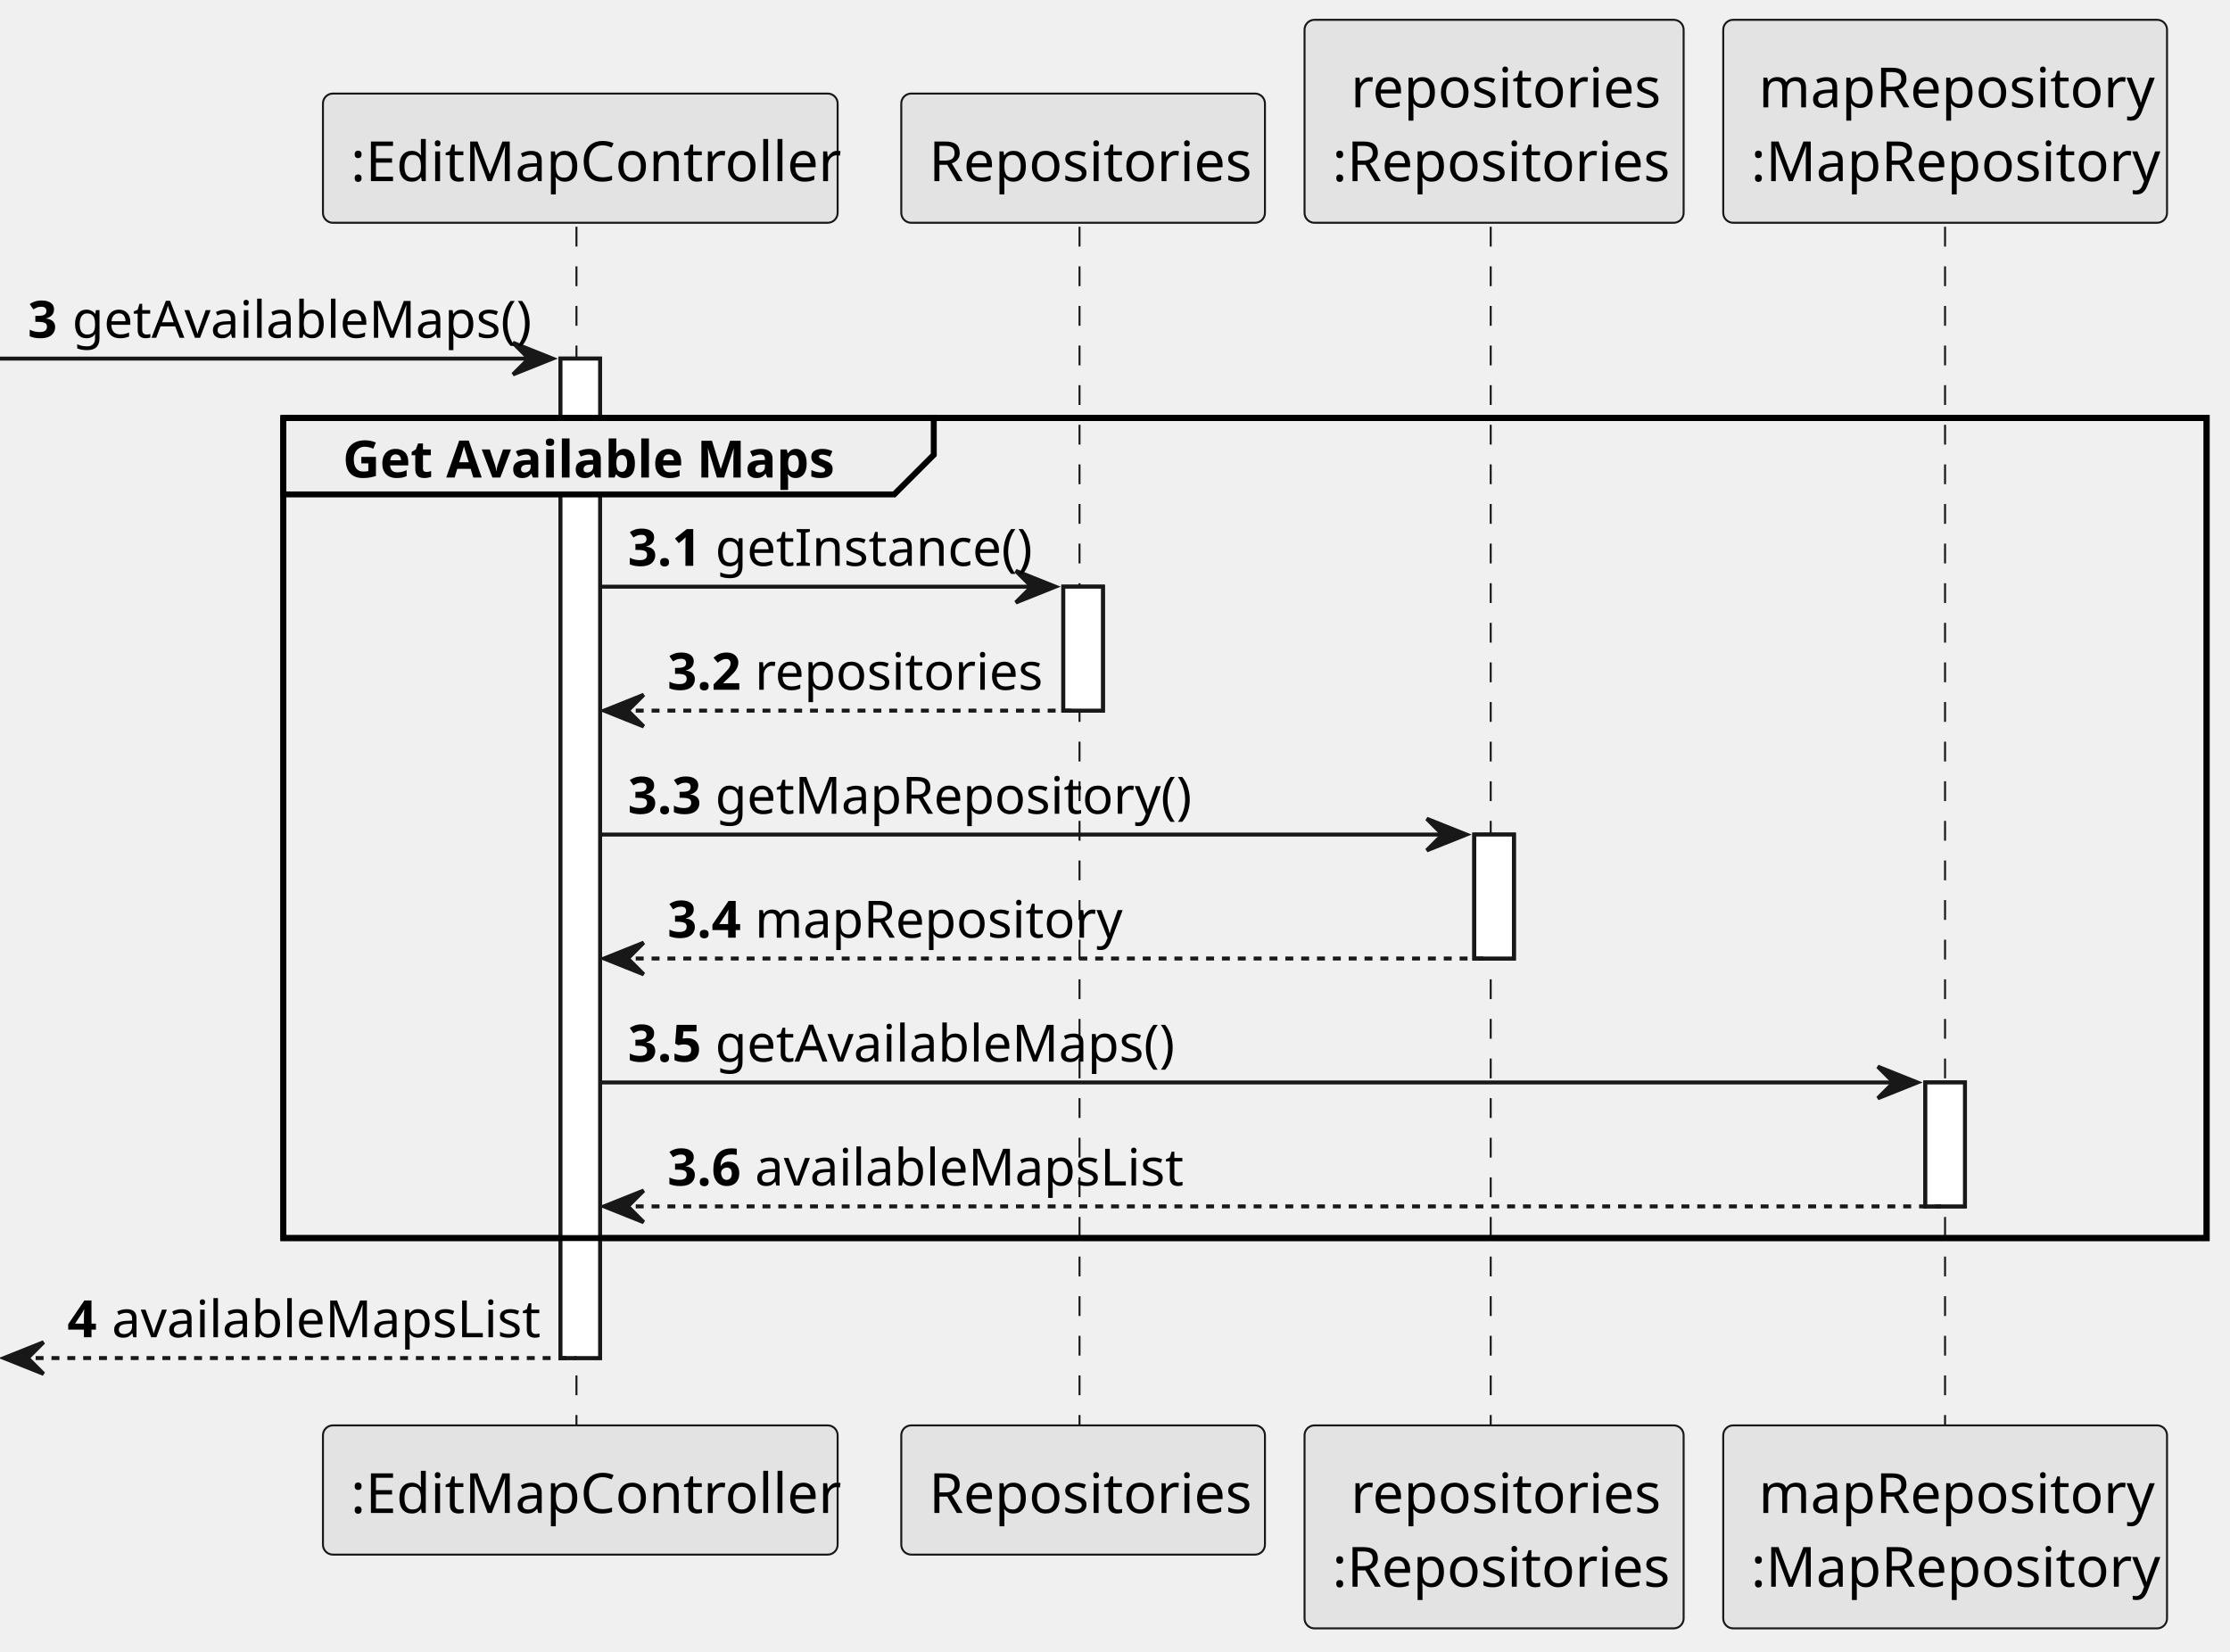
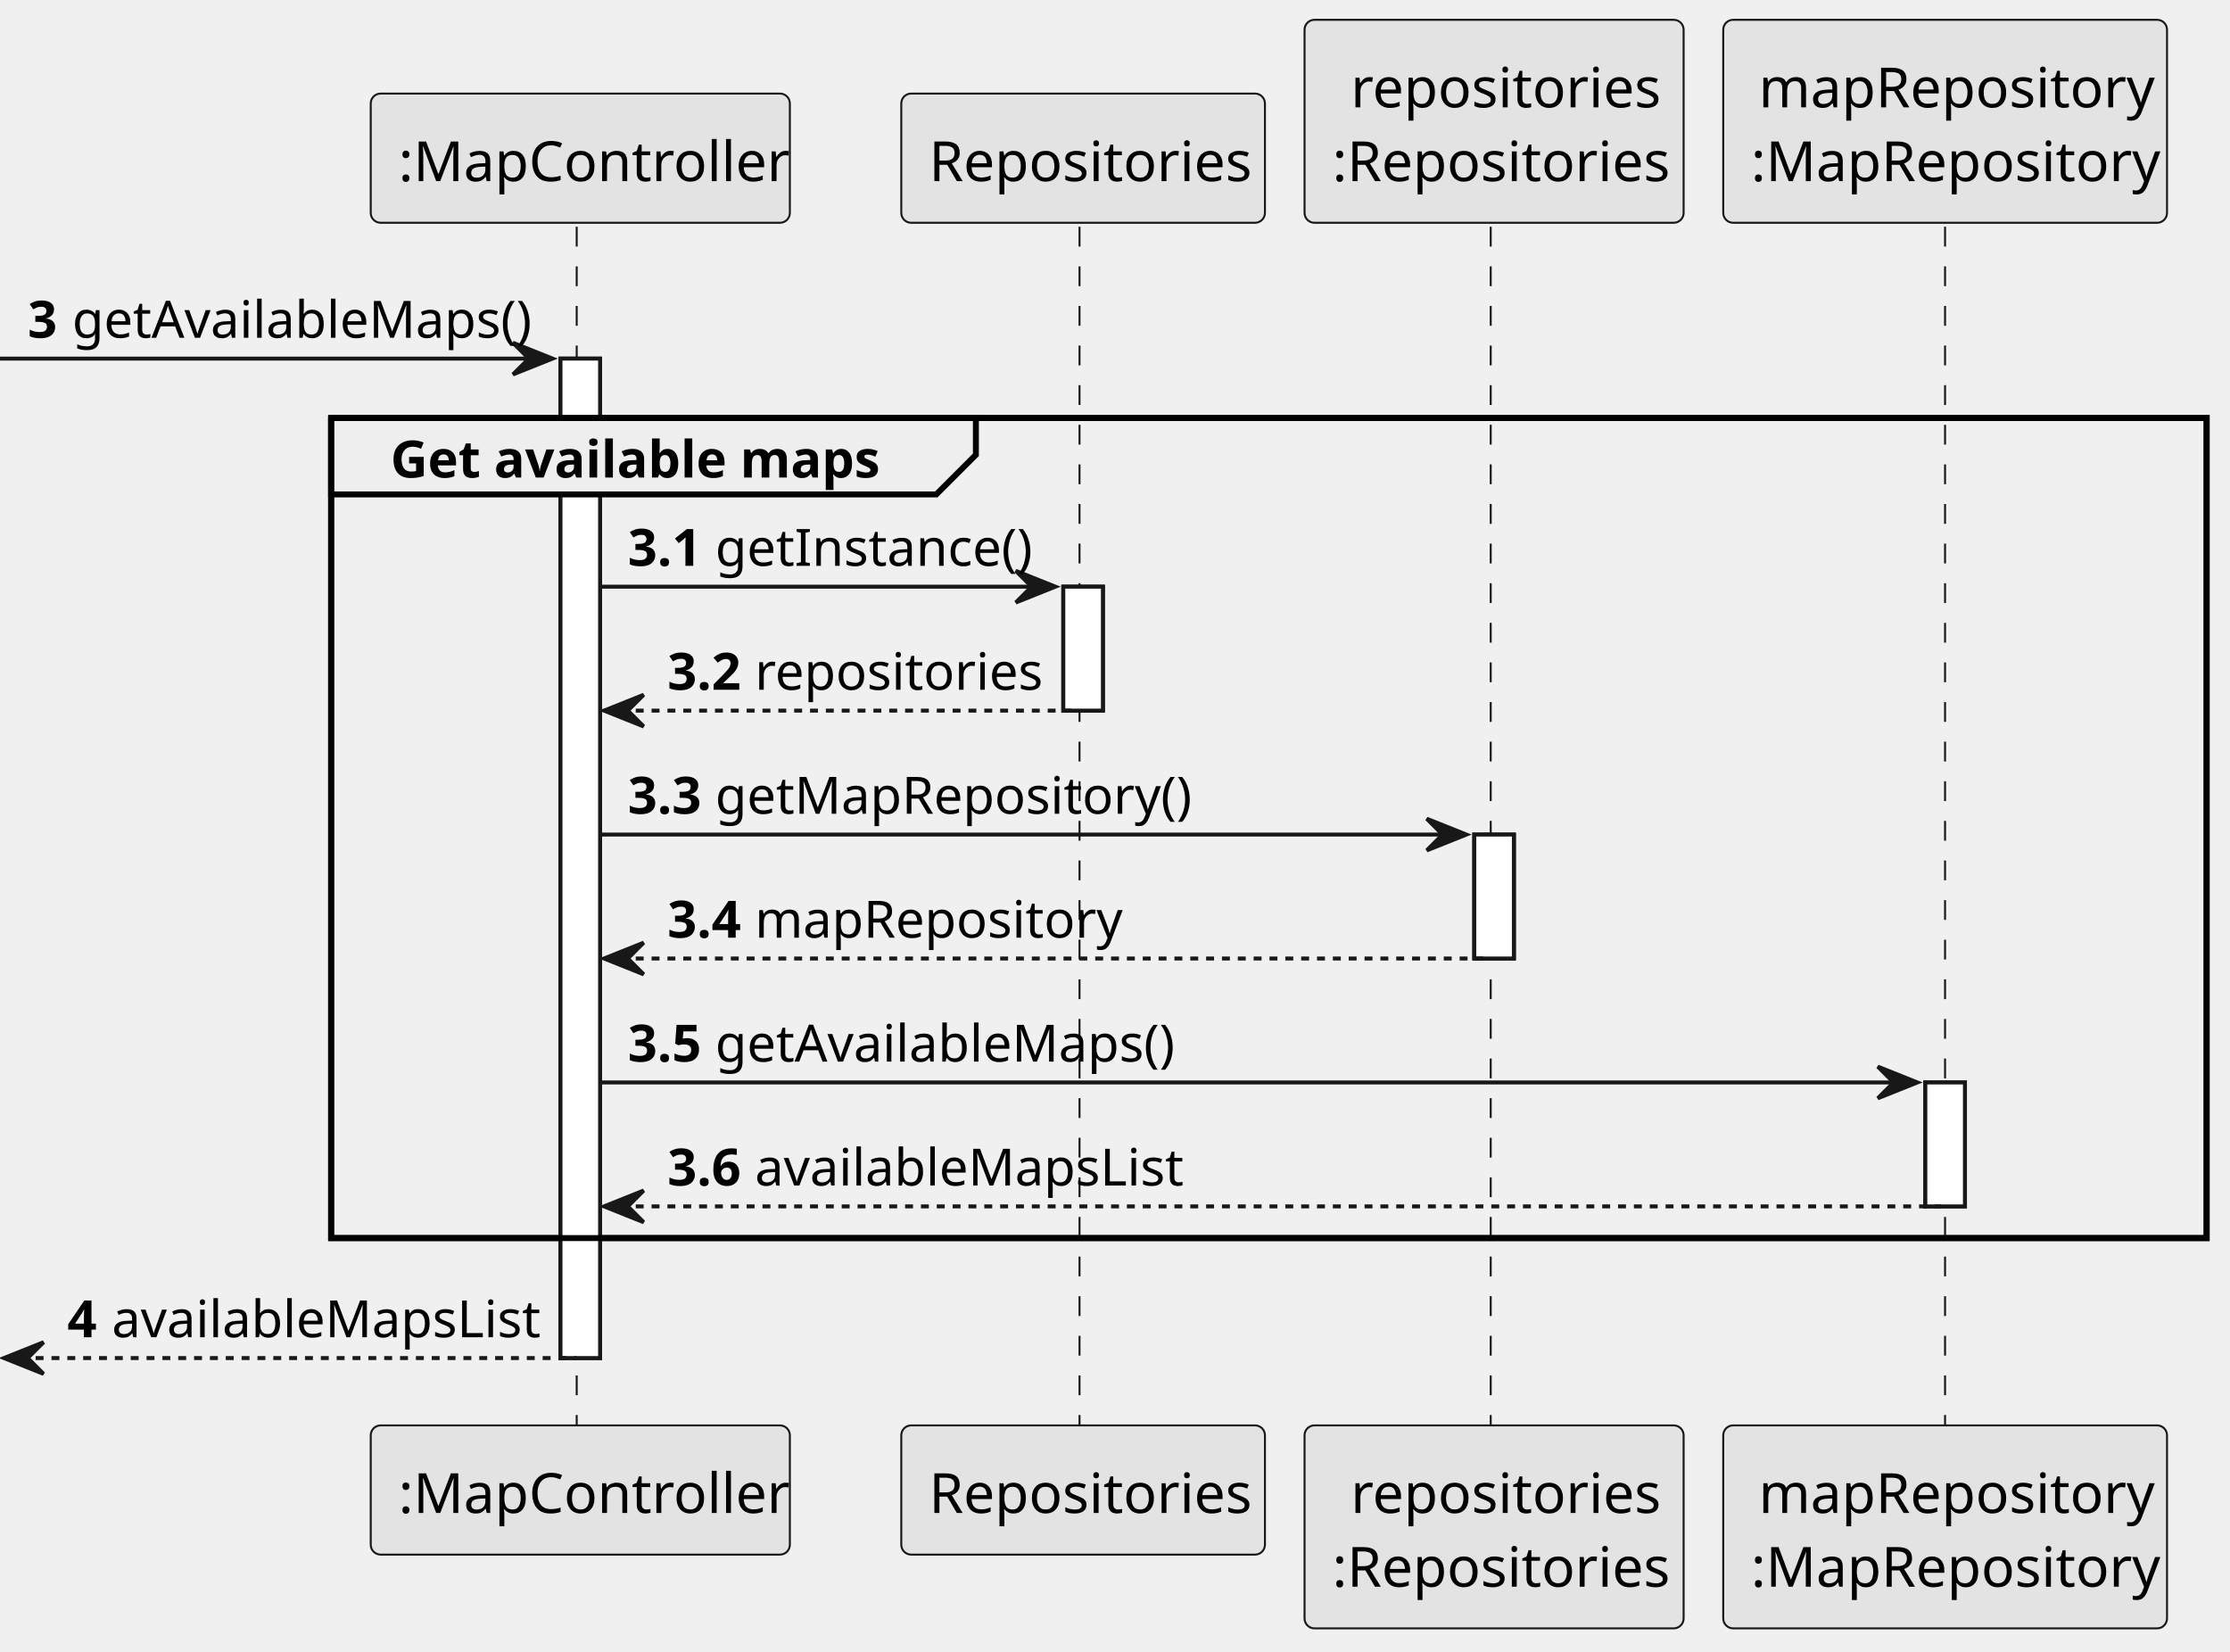
<svg xmlns="http://www.w3.org/2000/svg" contentStyleType="text/css" height="417px" preserveAspectRatio="none" style="width:563px;height:417px;background:#FFFFFF;" version="1.1" viewBox="0 0 563 417" width="563px" zoomAndPan="magnify">
  <defs />
  <g>
    <rect fill="#FFFFFF" height="252.328" style="stroke:#181818;stroke-width:1.0;" width="10" x="141.504" y="90.533" />
    <rect fill="#FFFFFF" height="31.291" style="stroke:#181818;stroke-width:1.0;" width="10" x="268.45" y="148.115" />
    <rect fill="#FFFFFF" height="31.291" style="stroke:#181818;stroke-width:1.0;" width="10" x="372.208" y="210.697" />
    <rect fill="#FFFFFF" height="31.291" style="stroke:#181818;stroke-width:1.0;" width="10" x="486.08" y="273.279" />
-     <rect fill="none" height="207.037" style="stroke:#000000;stroke-width:1.5;" width="485.565" x="71.536" y="105.533" />
-     <line style="stroke:#181818;stroke-width:0.5;stroke-dasharray:5.0,5.0;" x1="145.536" x2="145.536" y1="57.242" y2="360.861" />
+     <rect fill="none" height="207.037" style="stroke:#000000;stroke-width:1.5;" width="473.503" x="83.598" y="105.533" />
+     <line style="stroke:#181818;stroke-width:0.5;stroke-dasharray:5.0,5.0;" x1="145.598" x2="145.598" y1="57.242" y2="360.861" />
    <line style="stroke:#181818;stroke-width:0.5;stroke-dasharray:5.0,5.0;" x1="272.543" x2="272.543" y1="57.242" y2="360.861" />
    <line style="stroke:#181818;stroke-width:0.5;stroke-dasharray:5.0,5.0;" x1="376.356" x2="376.356" y1="57.242" y2="360.861" />
    <line style="stroke:#181818;stroke-width:0.5;stroke-dasharray:5.0,5.0;" x1="491.06" x2="491.06" y1="57.242" y2="360.861" />
-     <rect fill="#E3E3E3" height="32.621" rx="2.5" ry="2.5" style="stroke:#181818;stroke-width:0.5;" width="129.938" x="81.536" y="23.621" />
-     <text fill="#000000" font-family="sans-serif" font-size="14" lengthAdjust="spacing" textLength="115.938" x="88.536" y="45.728">:EditMapController</text>
-     <rect fill="#E3E3E3" height="32.621" rx="2.5" ry="2.5" style="stroke:#181818;stroke-width:0.5;" width="129.938" x="81.536" y="359.861" />
-     <text fill="#000000" font-family="sans-serif" font-size="14" lengthAdjust="spacing" textLength="115.938" x="88.536" y="381.969">:EditMapController</text>
+     <rect fill="#E3E3E3" height="32.621" rx="2.5" ry="2.5" style="stroke:#181818;stroke-width:0.5;" width="105.814" x="93.598" y="23.621" />
+     <text fill="#000000" font-family="sans-serif" font-size="14" lengthAdjust="spacing" textLength="91.814" x="100.598" y="45.728">:MapController</text>
+     <rect fill="#E3E3E3" height="32.621" rx="2.5" ry="2.5" style="stroke:#181818;stroke-width:0.5;" width="105.814" x="93.598" y="359.861" />
+     <text fill="#000000" font-family="sans-serif" font-size="14" lengthAdjust="spacing" textLength="91.814" x="100.598" y="381.969">:MapController</text>
    <rect fill="#E3E3E3" height="32.621" rx="2.5" ry="2.5" style="stroke:#181818;stroke-width:0.5;" width="91.814" x="227.543" y="23.621" />
    <text fill="#000000" font-family="sans-serif" font-size="14" lengthAdjust="spacing" textLength="77.814" x="234.543" y="45.728">Repositories</text>
    <rect fill="#E3E3E3" height="32.621" rx="2.5" ry="2.5" style="stroke:#181818;stroke-width:0.5;" width="91.814" x="227.543" y="359.861" />
    <text fill="#000000" font-family="sans-serif" font-size="14" lengthAdjust="spacing" textLength="77.814" x="234.543" y="381.969">Repositories</text>
    <rect fill="#E3E3E3" height="51.242" rx="2.5" ry="2.5" style="stroke:#181818;stroke-width:0.5;" width="95.703" x="329.356" y="5" />
    <text fill="#000000" font-family="sans-serif" font-size="14" lengthAdjust="spacing" textLength="72.365" x="341.025" y="27.107">repositories</text>
    <text fill="#000000" font-family="sans-serif" font-size="14" lengthAdjust="spacing" textLength="81.703" x="336.356" y="45.728">:Repositories</text>
    <rect fill="#E3E3E3" height="51.242" rx="2.5" ry="2.5" style="stroke:#181818;stroke-width:0.5;" width="95.703" x="329.356" y="359.861" />
    <text fill="#000000" font-family="sans-serif" font-size="14" lengthAdjust="spacing" textLength="72.365" x="341.025" y="381.969">repositories</text>
    <text fill="#000000" font-family="sans-serif" font-size="14" lengthAdjust="spacing" textLength="81.703" x="336.356" y="400.59">:Repositories</text>
    <rect fill="#E3E3E3" height="51.242" rx="2.5" ry="2.5" style="stroke:#181818;stroke-width:0.5;" width="112.041" x="435.06" y="5" />
    <text fill="#000000" font-family="sans-serif" font-size="14" lengthAdjust="spacing" textLength="94.151" x="444.004" y="27.107">mapRepository</text>
    <text fill="#000000" font-family="sans-serif" font-size="14" lengthAdjust="spacing" textLength="98.041" x="442.06" y="45.728">:MapRepository</text>
    <rect fill="#E3E3E3" height="51.242" rx="2.5" ry="2.5" style="stroke:#181818;stroke-width:0.5;" width="112.041" x="435.06" y="359.861" />
    <text fill="#000000" font-family="sans-serif" font-size="14" lengthAdjust="spacing" textLength="94.151" x="444.004" y="381.969">mapRepository</text>
    <text fill="#000000" font-family="sans-serif" font-size="14" lengthAdjust="spacing" textLength="98.041" x="442.06" y="400.59">:MapRepository</text>
    <rect fill="#FFFFFF" height="252.328" style="stroke:#181818;stroke-width:1.0;" width="10" x="141.504" y="90.533" />
    <rect fill="#FFFFFF" height="31.291" style="stroke:#181818;stroke-width:1.0;" width="10" x="268.45" y="148.115" />
    <rect fill="#FFFFFF" height="31.291" style="stroke:#181818;stroke-width:1.0;" width="10" x="372.208" y="210.697" />
    <rect fill="#FFFFFF" height="31.291" style="stroke:#181818;stroke-width:1.0;" width="10" x="486.08" y="273.279" />
    <polygon fill="#181818" points="129.504,86.533,139.504,90.533,129.504,94.533,133.504,90.533" style="stroke:#181818;stroke-width:1.0;" />
    <line style="stroke:#181818;stroke-width:1.0;" x1="0" x2="135.504" y1="90.533" y2="90.533" />
    <text fill="#000000" font-family="sans-serif" font-size="13" font-weight="bold" lengthAdjust="spacing" textLength="7.23" x="7" y="85.27">3</text>
    <text fill="#000000" font-family="sans-serif" font-size="13" lengthAdjust="spacing" textLength="111.274" x="18.23" y="85.27">getAvailableMaps()</text>
-     <path d="M71.536,105.533 L235.745,105.533 L235.745,114.824 L225.745,124.824 L71.536,124.824 L71.536,105.533 " fill="#EEEEEE" style="stroke:#000000;stroke-width:1.5;" />
-     <rect fill="none" height="207.037" style="stroke:#000000;stroke-width:1.5;" width="485.565" x="71.536" y="105.533" />
-     <text fill="#000000" font-family="sans-serif" font-size="13" font-weight="bold" lengthAdjust="spacing" textLength="119.209" x="86.536" y="120.561">Get Available Maps</text>
+     <path d="M83.598,105.533 L246.378,105.533 L246.378,114.824 L236.378,124.824 L83.598,124.824 L83.598,105.533 " fill="#EEEEEE" style="stroke:#000000;stroke-width:1.5;" />
+     <rect fill="none" height="207.037" style="stroke:#000000;stroke-width:1.5;" width="473.503" x="83.598" y="105.533" />
+     <text fill="#000000" font-family="sans-serif" font-size="13" font-weight="bold" lengthAdjust="spacing" textLength="117.781" x="98.598" y="120.561">Get available maps</text>
    <polygon fill="#181818" points="256.45,144.115,266.45,148.115,256.45,152.115,260.45,148.115" style="stroke:#181818;stroke-width:1.0;" />
    <line style="stroke:#181818;stroke-width:1.0;" x1="151.504" x2="262.45" y1="148.115" y2="148.115" />
    <text fill="#000000" font-family="sans-serif" font-size="13" font-weight="bold" lengthAdjust="spacing" textLength="18.072" x="158.504" y="142.852">3.1</text>
    <text fill="#000000" font-family="sans-serif" font-size="13" lengthAdjust="spacing" textLength="75.874" x="180.576" y="142.852">getInstance()</text>
    <polygon fill="#181818" points="162.504,175.406,152.504,179.406,162.504,183.406,158.504,179.406" style="stroke:#181818;stroke-width:1.0;" />
    <line style="stroke:#181818;stroke-width:1.0;stroke-dasharray:2.0,2.0;" x1="156.504" x2="272.45" y1="179.406" y2="179.406" />
    <text fill="#000000" font-family="sans-serif" font-size="13" font-weight="bold" lengthAdjust="spacing" textLength="18.072" x="168.504" y="174.144">3.2</text>
    <text fill="#000000" font-family="sans-serif" font-size="13" lengthAdjust="spacing" textLength="67.196" x="190.576" y="174.144">repositories</text>
    <polygon fill="#181818" points="360.208,206.697,370.208,210.697,360.208,214.697,364.208,210.697" style="stroke:#181818;stroke-width:1.0;" />
    <line style="stroke:#181818;stroke-width:1.0;" x1="151.504" x2="366.208" y1="210.697" y2="210.697" />
    <text fill="#000000" font-family="sans-serif" font-size="13" font-weight="bold" lengthAdjust="spacing" textLength="18.072" x="158.504" y="205.435">3.3</text>
    <text fill="#000000" font-family="sans-serif" font-size="13" lengthAdjust="spacing" textLength="114.156" x="180.576" y="205.435">getMapRepository()</text>
    <polygon fill="#181818" points="162.504,237.988,152.504,241.988,162.504,245.988,158.504,241.988" style="stroke:#181818;stroke-width:1.0;" />
    <line style="stroke:#181818;stroke-width:1.0;stroke-dasharray:2.0,2.0;" x1="156.504" x2="376.208" y1="241.988" y2="241.988" />
    <text fill="#000000" font-family="sans-serif" font-size="13" font-weight="bold" lengthAdjust="spacing" textLength="18.072" x="168.504" y="236.726">3.4</text>
    <text fill="#000000" font-family="sans-serif" font-size="13" lengthAdjust="spacing" textLength="87.426" x="190.576" y="236.726">mapRepository</text>
    <polygon fill="#181818" points="474.08,269.279,484.08,273.279,474.08,277.279,478.08,273.279" style="stroke:#181818;stroke-width:1.0;" />
    <line style="stroke:#181818;stroke-width:1.0;" x1="151.504" x2="480.08" y1="273.279" y2="273.279" />
    <text fill="#000000" font-family="sans-serif" font-size="13" font-weight="bold" lengthAdjust="spacing" textLength="18.072" x="158.504" y="268.017">3.5</text>
    <text fill="#000000" font-family="sans-serif" font-size="13" lengthAdjust="spacing" textLength="111.274" x="180.576" y="268.017">getAvailableMaps()</text>
    <polygon fill="#181818" points="162.504,300.57,152.504,304.57,162.504,308.57,158.504,304.57" style="stroke:#181818;stroke-width:1.0;" />
    <line style="stroke:#181818;stroke-width:1.0;stroke-dasharray:2.0,2.0;" x1="156.504" x2="490.08" y1="304.57" y2="304.57" />
    <text fill="#000000" font-family="sans-serif" font-size="13" font-weight="bold" lengthAdjust="spacing" textLength="18.072" x="168.504" y="299.308">3.6</text>
    <text fill="#000000" font-family="sans-serif" font-size="13" lengthAdjust="spacing" textLength="103.334" x="190.576" y="299.308">availableMapsList</text>
    <polygon fill="#181818" points="11,338.861,1,342.861,11,346.861,7,342.861" style="stroke:#181818;stroke-width:1.0;" />
    <line style="stroke:#181818;stroke-width:1.0;stroke-dasharray:2.0,2.0;" x1="5" x2="145.504" y1="342.861" y2="342.861" />
    <text fill="#000000" font-family="sans-serif" font-size="13" font-weight="bold" lengthAdjust="spacing" textLength="7.23" x="17" y="337.599">4</text>
    <text fill="#000000" font-family="sans-serif" font-size="13" lengthAdjust="spacing" textLength="103.334" x="28.23" y="337.599">availableMapsList</text>
  </g>
</svg>
